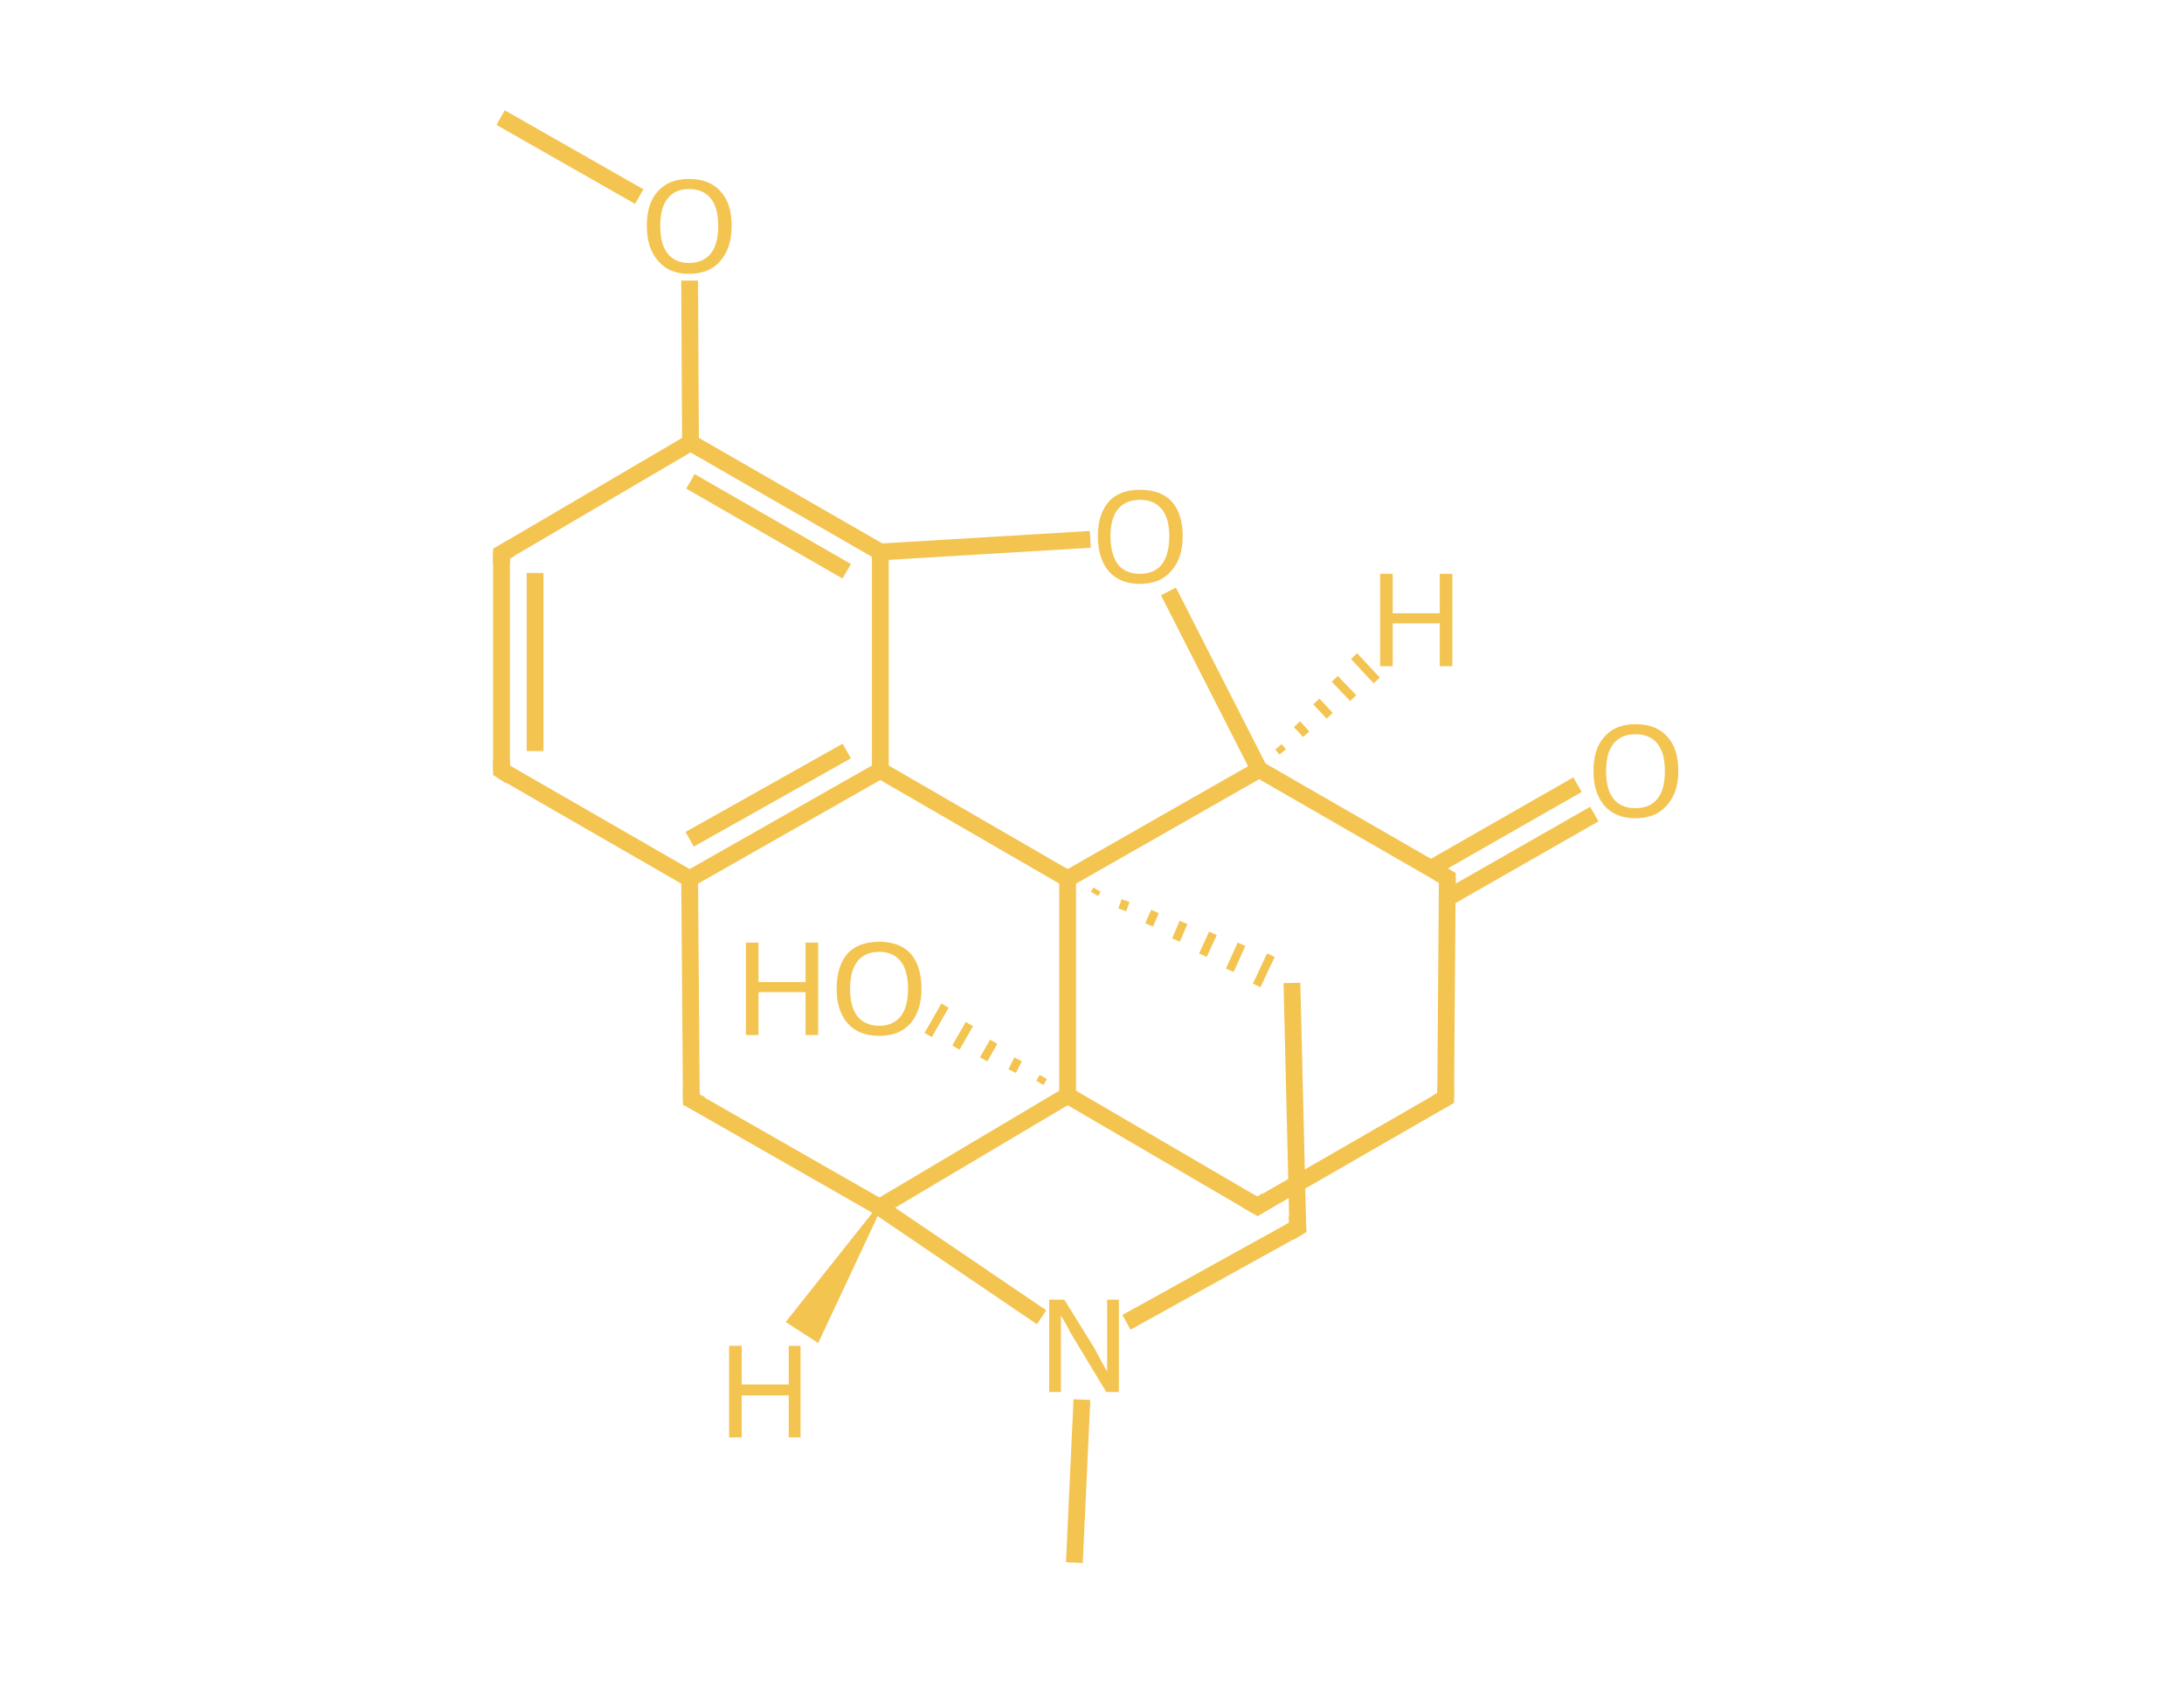
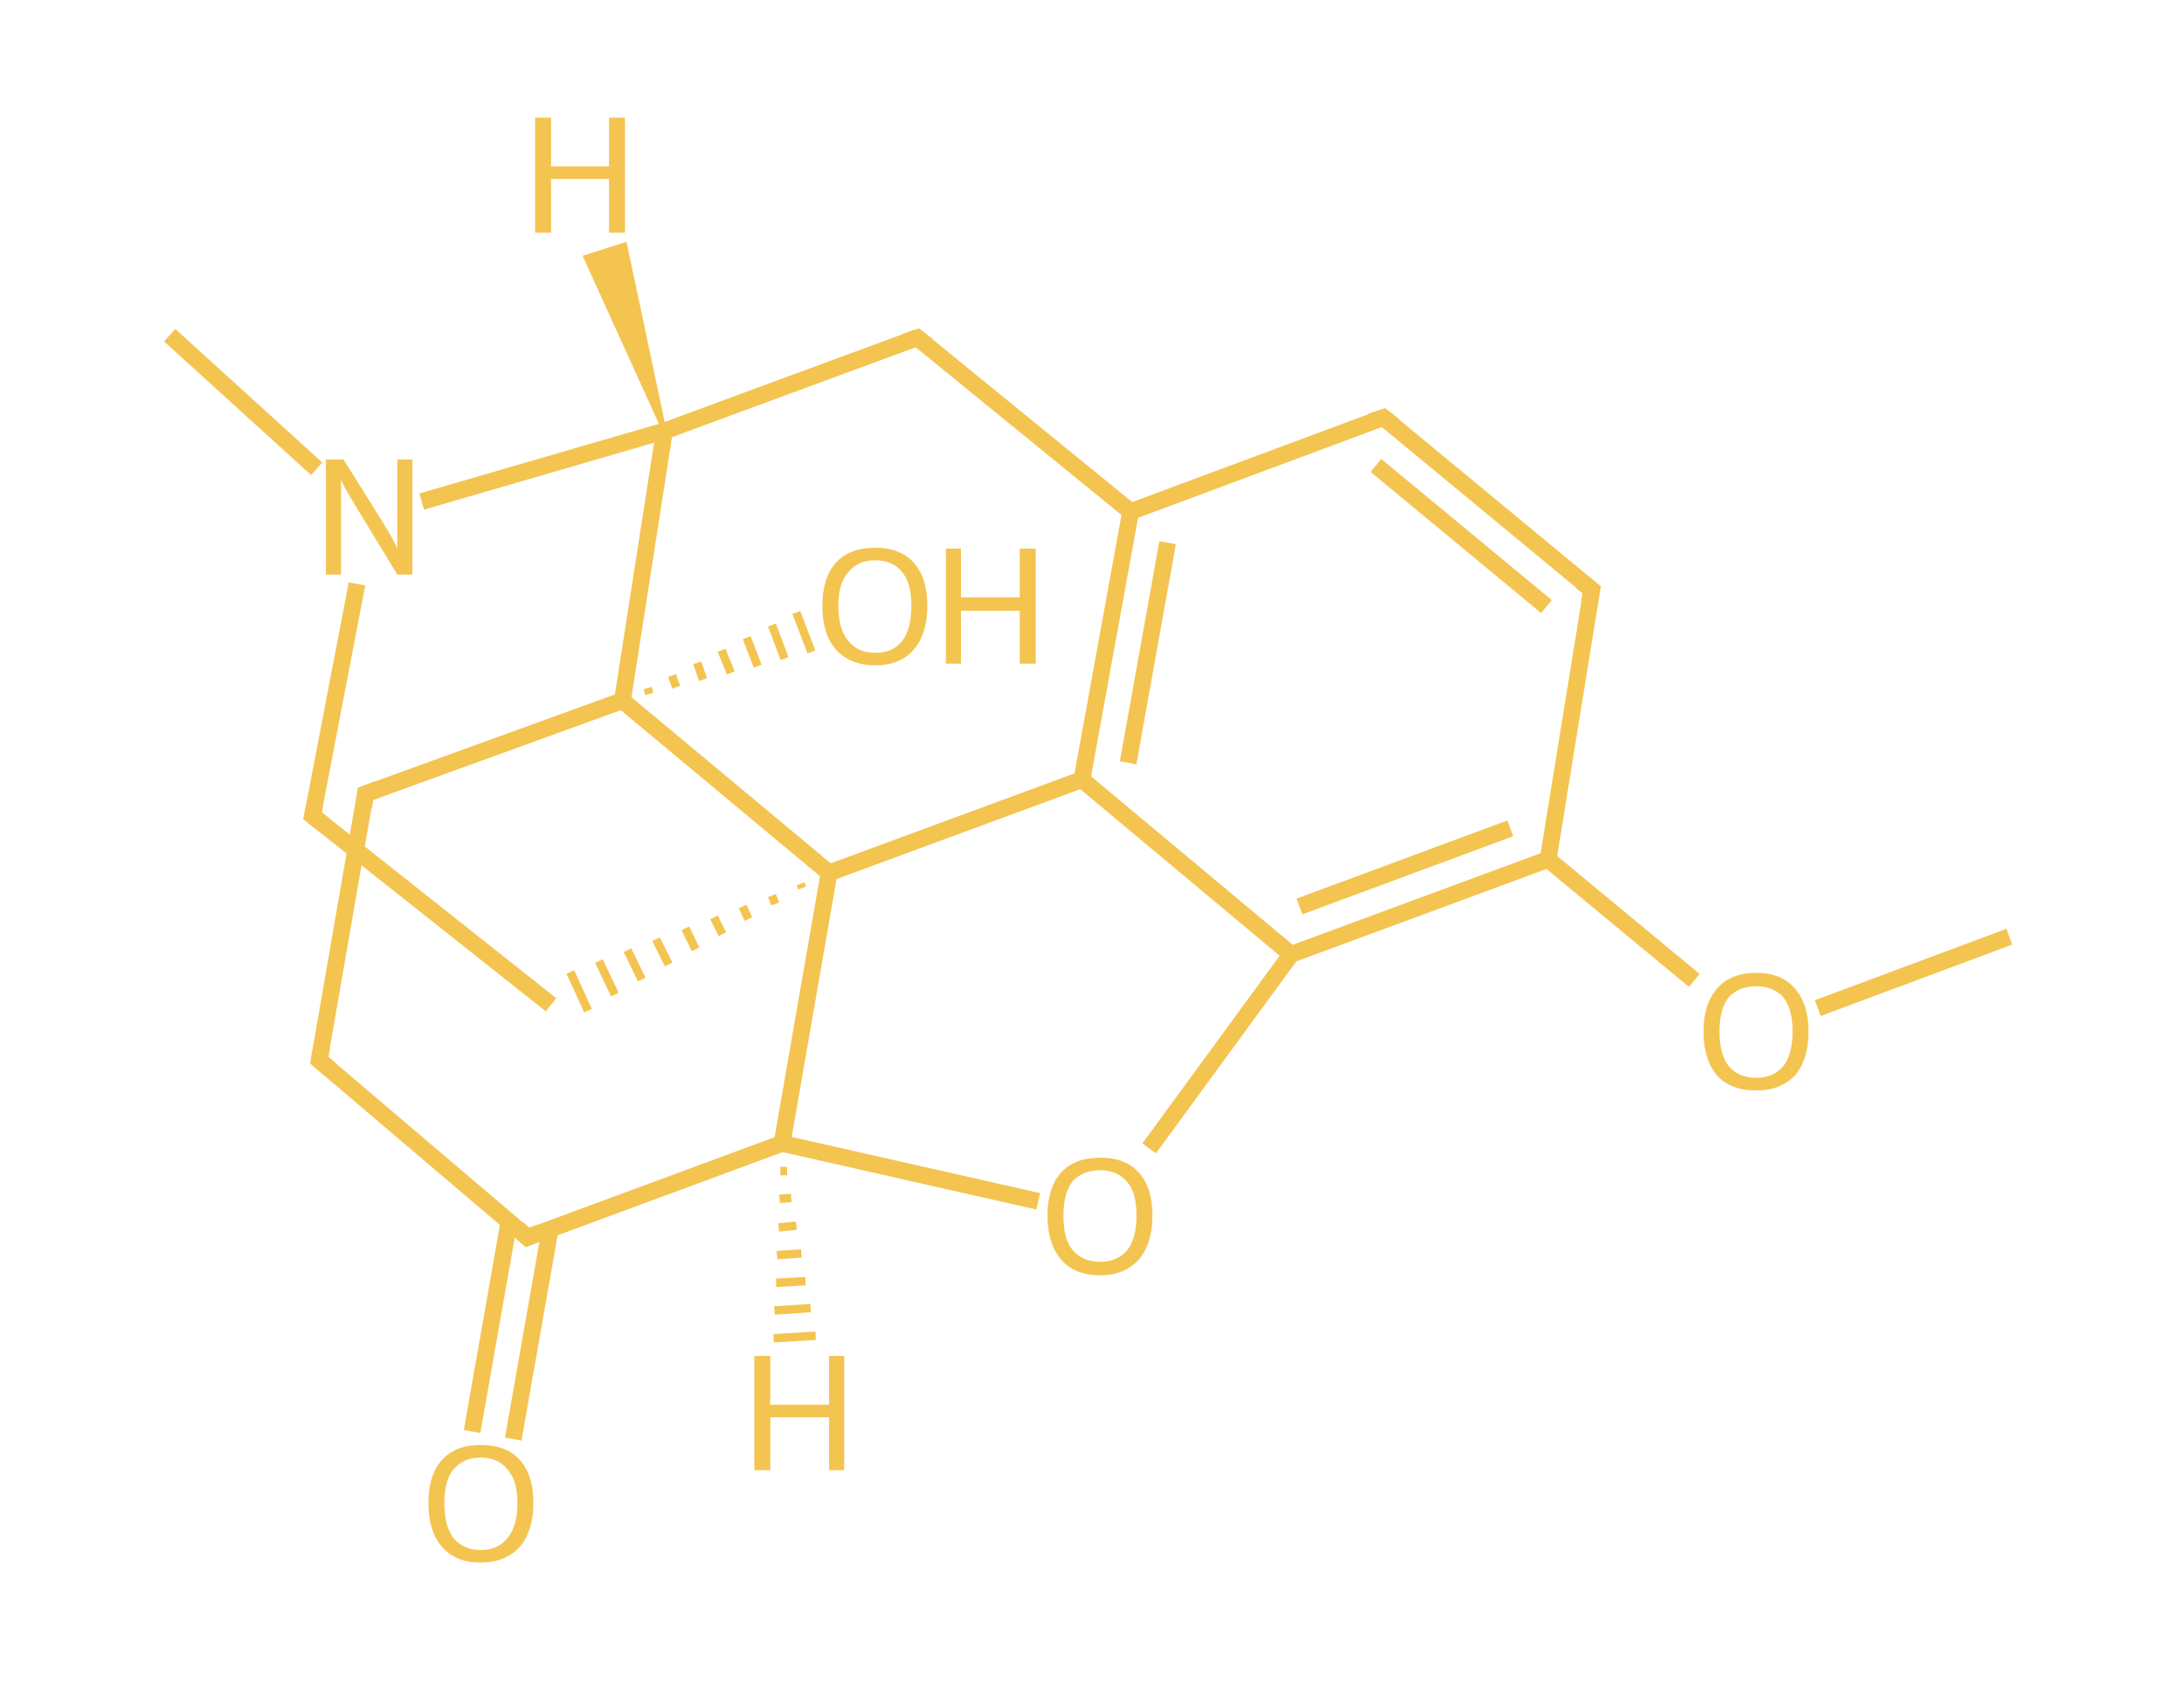
<svg xmlns="http://www.w3.org/2000/svg" viewBox="0 0 260 200">
-   <path class="bond-0 atom-0 atom-1" d="M 127.9,186.0 L 128.8,166.6" style="fill:none;fill-rule:evenodd;stroke:#F4C451;stroke-width:2.0px;stroke-linecap:butt;stroke-linejoin:miter;stroke-opacity:1" />
-   <path class="bond-1 atom-1 atom-2" d="M 134.1,157.4 L 154.5,146.1" style="fill:none;fill-rule:evenodd;stroke:#F4C451;stroke-width:2.0px;stroke-linecap:butt;stroke-linejoin:miter;stroke-opacity:1" />
-   <path class="bond-2 atom-2 atom-3" d="M 154.5,146.1 L 153.8,117.0" style="fill:none;fill-rule:evenodd;stroke:#F4C451;stroke-width:2.0px;stroke-linecap:butt;stroke-linejoin:miter;stroke-opacity:1" />
-   <path class="bond-3 atom-4 atom-3" d="M 130.3,106.4 L 130.6,105.9" style="fill:none;fill-rule:evenodd;stroke:#F4C451;stroke-width:1.0px;stroke-linecap:butt;stroke-linejoin:miter;stroke-opacity:1" />
-   <path class="bond-3 atom-4 atom-3" d="M 133.6,108.3 L 134.0,107.2" style="fill:none;fill-rule:evenodd;stroke:#F4C451;stroke-width:1.0px;stroke-linecap:butt;stroke-linejoin:miter;stroke-opacity:1" />
-   <path class="bond-3 atom-4 atom-3" d="M 136.8,110.1 L 137.5,108.5" style="fill:none;fill-rule:evenodd;stroke:#F4C451;stroke-width:1.0px;stroke-linecap:butt;stroke-linejoin:miter;stroke-opacity:1" />
-   <path class="bond-3 atom-4 atom-3" d="M 140.0,111.9 L 140.9,109.8" style="fill:none;fill-rule:evenodd;stroke:#F4C451;stroke-width:1.0px;stroke-linecap:butt;stroke-linejoin:miter;stroke-opacity:1" />
-   <path class="bond-3 atom-4 atom-3" d="M 143.2,113.7 L 144.4,111.1" style="fill:none;fill-rule:evenodd;stroke:#F4C451;stroke-width:1.0px;stroke-linecap:butt;stroke-linejoin:miter;stroke-opacity:1" />
-   <path class="bond-3 atom-4 atom-3" d="M 146.4,115.5 L 147.8,112.4" style="fill:none;fill-rule:evenodd;stroke:#F4C451;stroke-width:1.0px;stroke-linecap:butt;stroke-linejoin:miter;stroke-opacity:1" />
-   <path class="bond-3 atom-4 atom-3" d="M 149.6,117.3 L 151.3,113.7" style="fill:none;fill-rule:evenodd;stroke:#F4C451;stroke-width:1.0px;stroke-linecap:butt;stroke-linejoin:miter;stroke-opacity:1" />
-   <path class="bond-4 atom-4 atom-5" d="M 127.1,104.6 L 149.9,91.6" style="fill:none;fill-rule:evenodd;stroke:#F4C451;stroke-width:2.0px;stroke-linecap:butt;stroke-linejoin:miter;stroke-opacity:1" />
-   <path class="bond-5 atom-5 atom-6" d="M 149.9,91.6 L 172.3,104.5" style="fill:none;fill-rule:evenodd;stroke:#F4C451;stroke-width:2.0px;stroke-linecap:butt;stroke-linejoin:miter;stroke-opacity:1" />
-   <path class="bond-6 atom-6 atom-7" d="M 172.3,106.9 L 189.8,96.9" style="fill:none;fill-rule:evenodd;stroke:#F4C451;stroke-width:2.0px;stroke-linecap:butt;stroke-linejoin:miter;stroke-opacity:1" />
-   <path class="bond-6 atom-6 atom-7" d="M 170.3,103.4 L 187.8,93.4" style="fill:none;fill-rule:evenodd;stroke:#F4C451;stroke-width:2.0px;stroke-linecap:butt;stroke-linejoin:miter;stroke-opacity:1" />
-   <path class="bond-7 atom-6 atom-8" d="M 172.3,104.5 L 172.1,130.7" style="fill:none;fill-rule:evenodd;stroke:#F4C451;stroke-width:2.0px;stroke-linecap:butt;stroke-linejoin:miter;stroke-opacity:1" />
-   <path class="bond-8 atom-8 atom-9" d="M 172.1,130.7 L 149.7,143.6" style="fill:none;fill-rule:evenodd;stroke:#F4C451;stroke-width:2.0px;stroke-linecap:butt;stroke-linejoin:miter;stroke-opacity:1" />
-   <path class="bond-9 atom-9 atom-10" d="M 149.7,143.6 L 127.1,130.4" style="fill:none;fill-rule:evenodd;stroke:#F4C451;stroke-width:2.0px;stroke-linecap:butt;stroke-linejoin:miter;stroke-opacity:1" />
-   <path class="bond-10 atom-10 atom-11" d="M 127.1,130.4 L 104.7,143.7" style="fill:none;fill-rule:evenodd;stroke:#F4C451;stroke-width:2.0px;stroke-linecap:butt;stroke-linejoin:miter;stroke-opacity:1" />
-   <path class="bond-11 atom-11 atom-12" d="M 104.7,143.7 L 82.3,130.9" style="fill:none;fill-rule:evenodd;stroke:#F4C451;stroke-width:2.0px;stroke-linecap:butt;stroke-linejoin:miter;stroke-opacity:1" />
-   <path class="bond-12 atom-12 atom-13" d="M 82.3,130.9 L 82.1,104.6" style="fill:none;fill-rule:evenodd;stroke:#F4C451;stroke-width:2.0px;stroke-linecap:butt;stroke-linejoin:miter;stroke-opacity:1" />
-   <path class="bond-13 atom-13 atom-14" d="M 82.1,104.6 L 104.8,91.7" style="fill:none;fill-rule:evenodd;stroke:#F4C451;stroke-width:2.0px;stroke-linecap:butt;stroke-linejoin:miter;stroke-opacity:1" />
-   <path class="bond-13 atom-13 atom-14" d="M 82.1,99.9 L 100.8,89.4" style="fill:none;fill-rule:evenodd;stroke:#F4C451;stroke-width:2.0px;stroke-linecap:butt;stroke-linejoin:miter;stroke-opacity:1" />
-   <path class="bond-14 atom-14 atom-15" d="M 104.8,91.7 L 104.8,65.7" style="fill:none;fill-rule:evenodd;stroke:#F4C451;stroke-width:2.0px;stroke-linecap:butt;stroke-linejoin:miter;stroke-opacity:1" />
-   <path class="bond-15 atom-15 atom-16" d="M 104.8,65.7 L 82.2,52.7" style="fill:none;fill-rule:evenodd;stroke:#F4C451;stroke-width:2.0px;stroke-linecap:butt;stroke-linejoin:miter;stroke-opacity:1" />
-   <path class="bond-15 atom-15 atom-16" d="M 100.8,68.0 L 82.2,57.3" style="fill:none;fill-rule:evenodd;stroke:#F4C451;stroke-width:2.0px;stroke-linecap:butt;stroke-linejoin:miter;stroke-opacity:1" />
-   <path class="bond-16 atom-16 atom-17" d="M 82.2,52.7 L 59.7,65.9" style="fill:none;fill-rule:evenodd;stroke:#F4C451;stroke-width:2.0px;stroke-linecap:butt;stroke-linejoin:miter;stroke-opacity:1" />
-   <path class="bond-17 atom-17 atom-18" d="M 59.7,65.9 L 59.7,91.7" style="fill:none;fill-rule:evenodd;stroke:#F4C451;stroke-width:2.0px;stroke-linecap:butt;stroke-linejoin:miter;stroke-opacity:1" />
-   <path class="bond-17 atom-17 atom-18" d="M 63.7,68.2 L 63.7,89.4" style="fill:none;fill-rule:evenodd;stroke:#F4C451;stroke-width:2.0px;stroke-linecap:butt;stroke-linejoin:miter;stroke-opacity:1" />
-   <path class="bond-18 atom-16 atom-19" d="M 82.2,52.7 L 82.1,33.4" style="fill:none;fill-rule:evenodd;stroke:#F4C451;stroke-width:2.0px;stroke-linecap:butt;stroke-linejoin:miter;stroke-opacity:1" />
-   <path class="bond-19 atom-19 atom-20" d="M 76.1,23.4 L 59.6,14.0" style="fill:none;fill-rule:evenodd;stroke:#F4C451;stroke-width:2.0px;stroke-linecap:butt;stroke-linejoin:miter;stroke-opacity:1" />
-   <path class="bond-20 atom-15 atom-21" d="M 104.8,65.7 L 129.8,64.2" style="fill:none;fill-rule:evenodd;stroke:#F4C451;stroke-width:2.0px;stroke-linecap:butt;stroke-linejoin:miter;stroke-opacity:1" />
-   <path class="bond-21 atom-10 atom-22" d="M 123.8,128.9 L 124.2,128.2" style="fill:none;fill-rule:evenodd;stroke:#F4C451;stroke-width:1.0px;stroke-linecap:butt;stroke-linejoin:miter;stroke-opacity:1" />
-   <path class="bond-21 atom-10 atom-22" d="M 120.5,127.5 L 121.2,126.1" style="fill:none;fill-rule:evenodd;stroke:#F4C451;stroke-width:1.0px;stroke-linecap:butt;stroke-linejoin:miter;stroke-opacity:1" />
-   <path class="bond-21 atom-10 atom-22" d="M 117.1,126.1 L 118.3,124.0" style="fill:none;fill-rule:evenodd;stroke:#F4C451;stroke-width:1.0px;stroke-linecap:butt;stroke-linejoin:miter;stroke-opacity:1" />
-   <path class="bond-21 atom-10 atom-22" d="M 113.8,124.7 L 115.4,121.9" style="fill:none;fill-rule:evenodd;stroke:#F4C451;stroke-width:1.0px;stroke-linecap:butt;stroke-linejoin:miter;stroke-opacity:1" />
-   <path class="bond-21 atom-10 atom-22" d="M 110.5,123.2 L 112.5,119.7" style="fill:none;fill-rule:evenodd;stroke:#F4C451;stroke-width:1.0px;stroke-linecap:butt;stroke-linejoin:miter;stroke-opacity:1" />
-   <path class="bond-22 atom-11 atom-1" d="M 104.7,143.7 L 124.0,156.8" style="fill:none;fill-rule:evenodd;stroke:#F4C451;stroke-width:2.0px;stroke-linecap:butt;stroke-linejoin:miter;stroke-opacity:1" />
-   <path class="bond-23 atom-10 atom-4" d="M 127.1,130.4 L 127.1,104.6" style="fill:none;fill-rule:evenodd;stroke:#F4C451;stroke-width:2.0px;stroke-linecap:butt;stroke-linejoin:miter;stroke-opacity:1" />
-   <path class="bond-24 atom-14 atom-4" d="M 104.8,91.7 L 127.1,104.6" style="fill:none;fill-rule:evenodd;stroke:#F4C451;stroke-width:2.0px;stroke-linecap:butt;stroke-linejoin:miter;stroke-opacity:1" />
-   <path class="bond-25 atom-21 atom-5" d="M 139.1,70.4 L 149.9,91.6" style="fill:none;fill-rule:evenodd;stroke:#F4C451;stroke-width:2.0px;stroke-linecap:butt;stroke-linejoin:miter;stroke-opacity:1" />
-   <path class="bond-26 atom-18 atom-13" d="M 59.7,91.7 L 82.1,104.6" style="fill:none;fill-rule:evenodd;stroke:#F4C451;stroke-width:2.0px;stroke-linecap:butt;stroke-linejoin:miter;stroke-opacity:1" />
-   <path class="bond-27 atom-5 atom-23" d="M 152.2,88.9 L 152.7,89.5" style="fill:none;fill-rule:evenodd;stroke:#F4C451;stroke-width:1.0px;stroke-linecap:butt;stroke-linejoin:miter;stroke-opacity:1" />
-   <path class="bond-27 atom-5 atom-23" d="M 154.4,86.2 L 155.5,87.4" style="fill:none;fill-rule:evenodd;stroke:#F4C451;stroke-width:1.0px;stroke-linecap:butt;stroke-linejoin:miter;stroke-opacity:1" />
-   <path class="bond-27 atom-5 atom-23" d="M 156.7,83.5 L 158.3,85.2" style="fill:none;fill-rule:evenodd;stroke:#F4C451;stroke-width:1.0px;stroke-linecap:butt;stroke-linejoin:miter;stroke-opacity:1" />
-   <path class="bond-27 atom-5 atom-23" d="M 158.9,80.8 L 161.1,83.1" style="fill:none;fill-rule:evenodd;stroke:#F4C451;stroke-width:1.0px;stroke-linecap:butt;stroke-linejoin:miter;stroke-opacity:1" />
-   <path class="bond-27 atom-5 atom-23" d="M 161.2,78.1 L 163.9,81.0" style="fill:none;fill-rule:evenodd;stroke:#F4C451;stroke-width:1.0px;stroke-linecap:butt;stroke-linejoin:miter;stroke-opacity:1" />
-   <path class="bond-28 atom-11 atom-24" d="M 104.7,143.7 L 97.3,159.5 L 93.9,157.3 Z" style="fill:#F4C451;fill-rule:evenodd;fill-opacity:1;stroke:#F4C451;stroke-width:0.5px;stroke-linecap:butt;stroke-linejoin:miter;stroke-miterlimit:10;stroke-opacity:1;" />
-   <path d="M 153.5,146.7 L 154.5,146.1 L 154.4,144.7" style="fill:none;stroke:#F4C451;stroke-width:2.0px;stroke-linecap:butt;stroke-linejoin:miter;stroke-miterlimit:10;stroke-opacity:1;" />
-   <path d="M 171.2,103.9 L 172.3,104.5 L 172.3,105.8" style="fill:none;stroke:#F4C451;stroke-width:2.0px;stroke-linecap:butt;stroke-linejoin:miter;stroke-miterlimit:10;stroke-opacity:1;" />
-   <path d="M 172.1,129.4 L 172.1,130.7 L 171.0,131.3" style="fill:none;stroke:#F4C451;stroke-width:2.0px;stroke-linecap:butt;stroke-linejoin:miter;stroke-miterlimit:10;stroke-opacity:1;" />
-   <path d="M 150.8,142.9 L 149.7,143.6 L 148.5,142.9" style="fill:none;stroke:#F4C451;stroke-width:2.0px;stroke-linecap:butt;stroke-linejoin:miter;stroke-miterlimit:10;stroke-opacity:1;" />
-   <path d="M 83.5,131.5 L 82.3,130.9 L 82.3,129.6" style="fill:none;stroke:#F4C451;stroke-width:2.0px;stroke-linecap:butt;stroke-linejoin:miter;stroke-miterlimit:10;stroke-opacity:1;" />
-   <path d="M 60.8,65.3 L 59.7,65.9 L 59.7,67.2" style="fill:none;stroke:#F4C451;stroke-width:2.0px;stroke-linecap:butt;stroke-linejoin:miter;stroke-miterlimit:10;stroke-opacity:1;" />
-   <path d="M 59.7,90.4 L 59.7,91.7 L 60.8,92.4" style="fill:none;stroke:#F4C451;stroke-width:2.0px;stroke-linecap:butt;stroke-linejoin:miter;stroke-miterlimit:10;stroke-opacity:1;" />
-   <path class="atom-1" d="M 126.7 154.7 L 130.3 160.5 Q 130.6 161.1, 131.2 162.2 Q 131.8 163.2, 131.8 163.3 L 131.8 154.7 L 133.2 154.7 L 133.2 165.7 L 131.7 165.7 L 127.9 159.4 Q 127.4 158.6, 127.0 157.8 Q 126.5 156.9, 126.3 156.6 L 126.3 165.7 L 124.9 165.7 L 124.9 154.7 L 126.7 154.7 " fill="#F4C451" />
-   <path class="atom-7" d="M 189.7 91.8 Q 189.7 89.1, 191.0 87.7 Q 192.3 86.2, 194.7 86.2 Q 197.2 86.2, 198.5 87.7 Q 199.8 89.1, 199.8 91.8 Q 199.8 94.4, 198.4 95.9 Q 197.1 97.4, 194.7 97.4 Q 192.3 97.4, 191.0 95.9 Q 189.7 94.4, 189.7 91.8 M 194.7 96.2 Q 196.4 96.2, 197.3 95.1 Q 198.2 94.0, 198.2 91.8 Q 198.2 89.6, 197.3 88.5 Q 196.4 87.4, 194.7 87.4 Q 193.0 87.4, 192.1 88.5 Q 191.2 89.6, 191.2 91.8 Q 191.2 94.0, 192.1 95.1 Q 193.0 96.2, 194.7 96.2 " fill="#F4C451" />
-   <path class="atom-19" d="M 77.0 26.9 Q 77.0 24.2, 78.3 22.8 Q 79.6 21.3, 82.0 21.3 Q 84.5 21.3, 85.8 22.8 Q 87.1 24.2, 87.1 26.9 Q 87.1 29.5, 85.8 31.0 Q 84.5 32.6, 82.0 32.6 Q 79.6 32.6, 78.3 31.0 Q 77.0 29.5, 77.0 26.9 M 82.0 31.3 Q 83.7 31.3, 84.6 30.2 Q 85.5 29.1, 85.5 26.9 Q 85.5 24.7, 84.6 23.6 Q 83.7 22.5, 82.0 22.5 Q 80.4 22.5, 79.5 23.6 Q 78.6 24.7, 78.6 26.9 Q 78.6 29.1, 79.5 30.2 Q 80.4 31.3, 82.0 31.3 " fill="#F4C451" />
-   <path class="atom-21" d="M 130.7 63.8 Q 130.7 61.2, 132.0 59.7 Q 133.3 58.3, 135.7 58.3 Q 138.2 58.3, 139.5 59.7 Q 140.8 61.2, 140.8 63.8 Q 140.8 66.5, 139.4 68.0 Q 138.1 69.5, 135.7 69.5 Q 133.3 69.5, 132.0 68.0 Q 130.7 66.5, 130.7 63.8 M 135.7 68.3 Q 137.4 68.3, 138.3 67.2 Q 139.2 66.0, 139.2 63.8 Q 139.2 61.7, 138.3 60.6 Q 137.4 59.5, 135.7 59.5 Q 134.0 59.5, 133.1 60.6 Q 132.2 61.7, 132.2 63.8 Q 132.2 66.0, 133.1 67.2 Q 134.0 68.3, 135.7 68.3 " fill="#F4C451" />
-   <path class="atom-22" d="M 88.8 112.2 L 90.3 112.2 L 90.3 116.9 L 95.9 116.9 L 95.9 112.2 L 97.4 112.2 L 97.4 123.2 L 95.9 123.2 L 95.9 118.1 L 90.3 118.1 L 90.3 123.2 L 88.8 123.2 L 88.8 112.2 " fill="#F4C451" />
-   <path class="atom-22" d="M 99.6 117.7 Q 99.6 115.0, 100.9 113.5 Q 102.2 112.1, 104.7 112.1 Q 107.1 112.1, 108.4 113.5 Q 109.7 115.0, 109.7 117.7 Q 109.7 120.3, 108.4 121.8 Q 107.1 123.3, 104.7 123.3 Q 102.2 123.3, 100.9 121.8 Q 99.6 120.3, 99.6 117.7 M 104.7 122.1 Q 106.3 122.1, 107.2 121.0 Q 108.1 119.9, 108.1 117.7 Q 108.1 115.5, 107.2 114.4 Q 106.3 113.3, 104.7 113.3 Q 103.0 113.3, 102.1 114.4 Q 101.2 115.5, 101.2 117.7 Q 101.2 119.9, 102.1 121.0 Q 103.0 122.1, 104.7 122.1 " fill="#F4C451" />
-   <path class="atom-23" d="M 164.3 68.3 L 165.8 68.3 L 165.8 73.0 L 171.4 73.0 L 171.4 68.3 L 172.9 68.3 L 172.9 79.3 L 171.4 79.3 L 171.4 74.2 L 165.8 74.2 L 165.8 79.3 L 164.3 79.3 L 164.3 68.3 " fill="#F4C451" />
-   <path class="atom-24" d="M 86.8 160.2 L 88.3 160.2 L 88.3 164.8 L 93.9 164.8 L 93.9 160.2 L 95.3 160.2 L 95.3 171.1 L 93.9 171.1 L 93.9 166.1 L 88.3 166.1 L 88.3 171.1 L 86.8 171.1 L 86.8 160.2 " fill="#F4C451" />
+   <path class="bond-0 atom-0 atom-1" d="M 20.2,39.9 L 37.7,55.8" style="fill:none;fill-rule:evenodd;stroke:#F4C451;stroke-width:2.0px;stroke-linecap:butt;stroke-linejoin:miter;stroke-opacity:1" />
+   <path class="bond-1 atom-1 atom-2" d="M 42.5,69.5 L 37.2,97.1" style="fill:none;fill-rule:evenodd;stroke:#F4C451;stroke-width:2.0px;stroke-linecap:butt;stroke-linejoin:miter;stroke-opacity:1" />
+   <path class="bond-2 atom-2 atom-3" d="M 37.2,97.1 L 65.6,119.6" style="fill:none;fill-rule:evenodd;stroke:#F4C451;stroke-width:2.0px;stroke-linecap:butt;stroke-linejoin:miter;stroke-opacity:1" />
+   <path class="bond-3 atom-4 atom-3" d="M 95.3,105.2 L 95.5,105.7" style="fill:none;fill-rule:evenodd;stroke:#F4C451;stroke-width:1.0px;stroke-linecap:butt;stroke-linejoin:miter;stroke-opacity:1" />
+   <path class="bond-3 atom-4 atom-3" d="M 91.9,106.6 L 92.3,107.6" style="fill:none;fill-rule:evenodd;stroke:#F4C451;stroke-width:1.0px;stroke-linecap:butt;stroke-linejoin:miter;stroke-opacity:1" />
+   <path class="bond-3 atom-4 atom-3" d="M 88.4,107.9 L 89.1,109.4" style="fill:none;fill-rule:evenodd;stroke:#F4C451;stroke-width:1.0px;stroke-linecap:butt;stroke-linejoin:miter;stroke-opacity:1" />
+   <path class="bond-3 atom-4 atom-3" d="M 85.0,109.2 L 86.0,111.2" style="fill:none;fill-rule:evenodd;stroke:#F4C451;stroke-width:1.0px;stroke-linecap:butt;stroke-linejoin:miter;stroke-opacity:1" />
+   <path class="bond-3 atom-4 atom-3" d="M 81.6,110.5 L 82.8,113.0" style="fill:none;fill-rule:evenodd;stroke:#F4C451;stroke-width:1.0px;stroke-linecap:butt;stroke-linejoin:miter;stroke-opacity:1" />
+   <path class="bond-3 atom-4 atom-3" d="M 78.1,111.8 L 79.6,114.8" style="fill:none;fill-rule:evenodd;stroke:#F4C451;stroke-width:1.0px;stroke-linecap:butt;stroke-linejoin:miter;stroke-opacity:1" />
+   <path class="bond-3 atom-4 atom-3" d="M 74.7,113.1 L 76.4,116.6" style="fill:none;fill-rule:evenodd;stroke:#F4C451;stroke-width:1.0px;stroke-linecap:butt;stroke-linejoin:miter;stroke-opacity:1" />
+   <path class="bond-3 atom-4 atom-3" d="M 71.3,114.4 L 73.2,118.4" style="fill:none;fill-rule:evenodd;stroke:#F4C451;stroke-width:1.0px;stroke-linecap:butt;stroke-linejoin:miter;stroke-opacity:1" />
+   <path class="bond-3 atom-4 atom-3" d="M 67.9,115.7 L 70.0,120.3" style="fill:none;fill-rule:evenodd;stroke:#F4C451;stroke-width:1.0px;stroke-linecap:butt;stroke-linejoin:miter;stroke-opacity:1" />
+   <path class="bond-4 atom-4 atom-5" d="M 98.7,103.9 L 93.1,136.1" style="fill:none;fill-rule:evenodd;stroke:#F4C451;stroke-width:2.0px;stroke-linecap:butt;stroke-linejoin:miter;stroke-opacity:1" />
+   <path class="bond-5 atom-5 atom-6" d="M 93.1,136.1 L 62.8,147.3" style="fill:none;fill-rule:evenodd;stroke:#F4C451;stroke-width:2.0px;stroke-linecap:butt;stroke-linejoin:miter;stroke-opacity:1" />
+   <path class="bond-6 atom-6 atom-7" d="M 60.6,145.4 L 56.2,170.4" style="fill:none;fill-rule:evenodd;stroke:#F4C451;stroke-width:2.0px;stroke-linecap:butt;stroke-linejoin:miter;stroke-opacity:1" />
+   <path class="bond-6 atom-6 atom-7" d="M 65.5,146.3 L 61.1,171.3" style="fill:none;fill-rule:evenodd;stroke:#F4C451;stroke-width:2.0px;stroke-linecap:butt;stroke-linejoin:miter;stroke-opacity:1" />
+   <path class="bond-7 atom-6 atom-8" d="M 62.8,147.3 L 38.0,126.2" style="fill:none;fill-rule:evenodd;stroke:#F4C451;stroke-width:2.0px;stroke-linecap:butt;stroke-linejoin:miter;stroke-opacity:1" />
+   <path class="bond-8 atom-8 atom-9" d="M 38.0,126.2 L 43.5,94.5" style="fill:none;fill-rule:evenodd;stroke:#F4C451;stroke-width:2.0px;stroke-linecap:butt;stroke-linejoin:miter;stroke-opacity:1" />
+   <path class="bond-9 atom-9 atom-10" d="M 43.5,94.5 L 74.1,83.4" style="fill:none;fill-rule:evenodd;stroke:#F4C451;stroke-width:2.0px;stroke-linecap:butt;stroke-linejoin:miter;stroke-opacity:1" />
+   <path class="bond-10 atom-10 atom-11" d="M 74.1,83.4 L 79.1,51.3" style="fill:none;fill-rule:evenodd;stroke:#F4C451;stroke-width:2.0px;stroke-linecap:butt;stroke-linejoin:miter;stroke-opacity:1" />
+   <path class="bond-11 atom-11 atom-12" d="M 79.1,51.3 L 109.2,40.2" style="fill:none;fill-rule:evenodd;stroke:#F4C451;stroke-width:2.0px;stroke-linecap:butt;stroke-linejoin:miter;stroke-opacity:1" />
+   <path class="bond-12 atom-12 atom-13" d="M 109.2,40.2 L 134.6,60.9" style="fill:none;fill-rule:evenodd;stroke:#F4C451;stroke-width:2.0px;stroke-linecap:butt;stroke-linejoin:miter;stroke-opacity:1" />
+   <path class="bond-13 atom-13 atom-14" d="M 134.6,60.9 L 128.8,92.8" style="fill:none;fill-rule:evenodd;stroke:#F4C451;stroke-width:2.0px;stroke-linecap:butt;stroke-linejoin:miter;stroke-opacity:1" />
+   <path class="bond-13 atom-13 atom-14" d="M 139.0,64.6 L 134.3,90.8" style="fill:none;fill-rule:evenodd;stroke:#F4C451;stroke-width:2.0px;stroke-linecap:butt;stroke-linejoin:miter;stroke-opacity:1" />
+   <path class="bond-14 atom-14 atom-15" d="M 128.8,92.8 L 153.7,113.6" style="fill:none;fill-rule:evenodd;stroke:#F4C451;stroke-width:2.0px;stroke-linecap:butt;stroke-linejoin:miter;stroke-opacity:1" />
+   <path class="bond-15 atom-15 atom-16" d="M 153.7,113.6 L 184.3,102.3" style="fill:none;fill-rule:evenodd;stroke:#F4C451;stroke-width:2.0px;stroke-linecap:butt;stroke-linejoin:miter;stroke-opacity:1" />
+   <path class="bond-15 atom-15 atom-16" d="M 154.7,107.9 L 179.8,98.6" style="fill:none;fill-rule:evenodd;stroke:#F4C451;stroke-width:2.0px;stroke-linecap:butt;stroke-linejoin:miter;stroke-opacity:1" />
+   <path class="bond-16 atom-16 atom-17" d="M 184.3,102.3 L 189.5,70.2" style="fill:none;fill-rule:evenodd;stroke:#F4C451;stroke-width:2.0px;stroke-linecap:butt;stroke-linejoin:miter;stroke-opacity:1" />
+   <path class="bond-17 atom-17 atom-18" d="M 189.5,70.2 L 164.7,49.7" style="fill:none;fill-rule:evenodd;stroke:#F4C451;stroke-width:2.0px;stroke-linecap:butt;stroke-linejoin:miter;stroke-opacity:1" />
+   <path class="bond-17 atom-17 atom-18" d="M 184.1,72.2 L 163.8,55.4" style="fill:none;fill-rule:evenodd;stroke:#F4C451;stroke-width:2.0px;stroke-linecap:butt;stroke-linejoin:miter;stroke-opacity:1" />
+   <path class="bond-18 atom-16 atom-19" d="M 184.3,102.3 L 201.7,116.7" style="fill:none;fill-rule:evenodd;stroke:#F4C451;stroke-width:2.0px;stroke-linecap:butt;stroke-linejoin:miter;stroke-opacity:1" />
+   <path class="bond-19 atom-19 atom-20" d="M 216.4,120.0 L 239.2,111.5" style="fill:none;fill-rule:evenodd;stroke:#F4C451;stroke-width:2.0px;stroke-linecap:butt;stroke-linejoin:miter;stroke-opacity:1" />
+   <path class="bond-20 atom-15 atom-21" d="M 153.7,113.6 L 136.8,136.7" style="fill:none;fill-rule:evenodd;stroke:#F4C451;stroke-width:2.0px;stroke-linecap:butt;stroke-linejoin:miter;stroke-opacity:1" />
+   <path class="bond-21 atom-10 atom-22" d="M 77.1,81.9 L 77.3,82.6" style="fill:none;fill-rule:evenodd;stroke:#F4C451;stroke-width:1.0px;stroke-linecap:butt;stroke-linejoin:miter;stroke-opacity:1" />
+   <path class="bond-21 atom-10 atom-22" d="M 80.0,80.4 L 80.5,81.8" style="fill:none;fill-rule:evenodd;stroke:#F4C451;stroke-width:1.0px;stroke-linecap:butt;stroke-linejoin:miter;stroke-opacity:1" />
+   <path class="bond-21 atom-10 atom-22" d="M 83.0,78.9 L 83.7,80.9" style="fill:none;fill-rule:evenodd;stroke:#F4C451;stroke-width:1.0px;stroke-linecap:butt;stroke-linejoin:miter;stroke-opacity:1" />
+   <path class="bond-21 atom-10 atom-22" d="M 85.9,77.4 L 87.0,80.1" style="fill:none;fill-rule:evenodd;stroke:#F4C451;stroke-width:1.0px;stroke-linecap:butt;stroke-linejoin:miter;stroke-opacity:1" />
+   <path class="bond-21 atom-10 atom-22" d="M 88.9,75.9 L 90.2,79.3" style="fill:none;fill-rule:evenodd;stroke:#F4C451;stroke-width:1.0px;stroke-linecap:butt;stroke-linejoin:miter;stroke-opacity:1" />
+   <path class="bond-21 atom-10 atom-22" d="M 91.9,74.4 L 93.4,78.4" style="fill:none;fill-rule:evenodd;stroke:#F4C451;stroke-width:1.0px;stroke-linecap:butt;stroke-linejoin:miter;stroke-opacity:1" />
+   <path class="bond-21 atom-10 atom-22" d="M 94.8,72.9 L 96.6,77.6" style="fill:none;fill-rule:evenodd;stroke:#F4C451;stroke-width:1.0px;stroke-linecap:butt;stroke-linejoin:miter;stroke-opacity:1" />
+   <path class="bond-22 atom-11 atom-1" d="M 79.1,51.3 L 50.2,59.7" style="fill:none;fill-rule:evenodd;stroke:#F4C451;stroke-width:2.0px;stroke-linecap:butt;stroke-linejoin:miter;stroke-opacity:1" />
+   <path class="bond-23 atom-10 atom-4" d="M 74.1,83.4 L 98.7,103.9" style="fill:none;fill-rule:evenodd;stroke:#F4C451;stroke-width:2.0px;stroke-linecap:butt;stroke-linejoin:miter;stroke-opacity:1" />
+   <path class="bond-24 atom-14 atom-4" d="M 128.8,92.8 L 98.7,103.9" style="fill:none;fill-rule:evenodd;stroke:#F4C451;stroke-width:2.0px;stroke-linecap:butt;stroke-linejoin:miter;stroke-opacity:1" />
+   <path class="bond-25 atom-21 atom-5" d="M 123.6,143.0 L 93.1,136.1" style="fill:none;fill-rule:evenodd;stroke:#F4C451;stroke-width:2.0px;stroke-linecap:butt;stroke-linejoin:miter;stroke-opacity:1" />
+   <path class="bond-26 atom-18 atom-13" d="M 164.7,49.7 L 134.6,60.9" style="fill:none;fill-rule:evenodd;stroke:#F4C451;stroke-width:2.0px;stroke-linecap:butt;stroke-linejoin:miter;stroke-opacity:1" />
+   <path class="bond-27 atom-5 atom-23" d="M 93.7,139.4 L 92.9,139.4" style="fill:none;fill-rule:evenodd;stroke:#F4C451;stroke-width:1.0px;stroke-linecap:butt;stroke-linejoin:miter;stroke-opacity:1" />
+   <path class="bond-27 atom-5 atom-23" d="M 94.2,142.6 L 92.8,142.7" style="fill:none;fill-rule:evenodd;stroke:#F4C451;stroke-width:1.0px;stroke-linecap:butt;stroke-linejoin:miter;stroke-opacity:1" />
+   <path class="bond-27 atom-5 atom-23" d="M 94.8,145.9 L 92.7,146.1" style="fill:none;fill-rule:evenodd;stroke:#F4C451;stroke-width:1.0px;stroke-linecap:butt;stroke-linejoin:miter;stroke-opacity:1" />
+   <path class="bond-27 atom-5 atom-23" d="M 95.4,149.2 L 92.5,149.4" style="fill:none;fill-rule:evenodd;stroke:#F4C451;stroke-width:1.0px;stroke-linecap:butt;stroke-linejoin:miter;stroke-opacity:1" />
+   <path class="bond-27 atom-5 atom-23" d="M 95.9,152.5 L 92.4,152.7" style="fill:none;fill-rule:evenodd;stroke:#F4C451;stroke-width:1.0px;stroke-linecap:butt;stroke-linejoin:miter;stroke-opacity:1" />
+   <path class="bond-27 atom-5 atom-23" d="M 96.5,155.7 L 92.2,156.0" style="fill:none;fill-rule:evenodd;stroke:#F4C451;stroke-width:1.0px;stroke-linecap:butt;stroke-linejoin:miter;stroke-opacity:1" />
+   <path class="bond-27 atom-5 atom-23" d="M 97.1,159.0 L 92.1,159.3" style="fill:none;fill-rule:evenodd;stroke:#F4C451;stroke-width:1.0px;stroke-linecap:butt;stroke-linejoin:miter;stroke-opacity:1" />
+   <path class="bond-28 atom-11 atom-24" d="M 79.1,51.3 L 69.7,30.6 L 74.4,29.1 Z" style="fill:#F4C451;fill-rule:evenodd;fill-opacity:1;stroke:#F4C451;stroke-width:0.5px;stroke-linecap:butt;stroke-linejoin:miter;stroke-miterlimit:10;stroke-opacity:1;" />
+   <path d="M 37.5,95.7 L 37.2,97.1 L 38.6,98.2" style="fill:none;stroke:#F4C451;stroke-width:2.0px;stroke-linecap:butt;stroke-linejoin:miter;stroke-miterlimit:10;stroke-opacity:1;" />
+   <path d="M 64.3,146.7 L 62.8,147.3 L 61.6,146.2" style="fill:none;stroke:#F4C451;stroke-width:2.0px;stroke-linecap:butt;stroke-linejoin:miter;stroke-miterlimit:10;stroke-opacity:1;" />
+   <path d="M 39.3,127.3 L 38.0,126.2 L 38.3,124.6" style="fill:none;stroke:#F4C451;stroke-width:2.0px;stroke-linecap:butt;stroke-linejoin:miter;stroke-miterlimit:10;stroke-opacity:1;" />
+   <path d="M 43.3,96.1 L 43.5,94.5 L 45.1,93.9" style="fill:none;stroke:#F4C451;stroke-width:2.0px;stroke-linecap:butt;stroke-linejoin:miter;stroke-miterlimit:10;stroke-opacity:1;" />
+   <path d="M 107.7,40.7 L 109.2,40.2 L 110.5,41.2" style="fill:none;stroke:#F4C451;stroke-width:2.0px;stroke-linecap:butt;stroke-linejoin:miter;stroke-miterlimit:10;stroke-opacity:1;" />
+   <path d="M 189.2,71.8 L 189.5,70.2 L 188.2,69.2" style="fill:none;stroke:#F4C451;stroke-width:2.0px;stroke-linecap:butt;stroke-linejoin:miter;stroke-miterlimit:10;stroke-opacity:1;" />
+   <path d="M 166.0,50.7 L 164.7,49.7 L 163.2,50.2" style="fill:none;stroke:#F4C451;stroke-width:2.0px;stroke-linecap:butt;stroke-linejoin:miter;stroke-miterlimit:10;stroke-opacity:1;" />
+   <path class="atom-1" d="M 40.9 54.7 L 45.4 61.9 Q 45.9 62.7, 46.6 63.9 Q 47.3 65.2, 47.3 65.3 L 47.3 54.7 L 49.1 54.7 L 49.1 68.4 L 47.3 68.4 L 42.5 60.5 Q 41.9 59.5, 41.3 58.5 Q 40.7 57.4, 40.6 57.1 L 40.6 68.4 L 38.8 68.4 L 38.8 54.7 L 40.9 54.7 " fill="#F4C451" />
+   <path class="atom-7" d="M 51.0 178.9 Q 51.0 175.6, 52.6 173.8 Q 54.2 172.0, 57.2 172.0 Q 60.3 172.0, 61.9 173.8 Q 63.5 175.6, 63.5 178.9 Q 63.5 182.2, 61.9 184.1 Q 60.2 186.0, 57.2 186.0 Q 54.2 186.0, 52.6 184.1 Q 51.0 182.3, 51.0 178.9 M 57.2 184.5 Q 59.3 184.5, 60.4 183.1 Q 61.6 181.7, 61.6 178.9 Q 61.6 176.2, 60.4 174.9 Q 59.3 173.5, 57.2 173.5 Q 55.2 173.5, 54.0 174.9 Q 52.9 176.2, 52.9 178.9 Q 52.9 181.7, 54.0 183.1 Q 55.2 184.5, 57.2 184.5 " fill="#F4C451" />
+   <path class="atom-19" d="M 202.8 122.8 Q 202.8 119.5, 204.4 117.7 Q 206.0 115.8, 209.1 115.8 Q 212.1 115.8, 213.7 117.7 Q 215.3 119.5, 215.3 122.8 Q 215.3 126.1, 213.7 128.0 Q 212.0 129.8, 209.1 129.8 Q 206.0 129.8, 204.4 128.0 Q 202.8 126.1, 202.8 122.8 M 209.1 128.3 Q 211.1 128.3, 212.3 126.9 Q 213.4 125.5, 213.4 122.8 Q 213.4 120.1, 212.3 118.7 Q 211.1 117.4, 209.1 117.4 Q 207.0 117.4, 205.8 118.7 Q 204.7 120.1, 204.7 122.8 Q 204.7 125.5, 205.8 126.9 Q 207.0 128.3, 209.1 128.3 " fill="#F4C451" />
+   <path class="atom-21" d="M 124.7 144.7 Q 124.7 141.4, 126.3 139.6 Q 127.9 137.8, 131.0 137.8 Q 134.0 137.8, 135.6 139.6 Q 137.2 141.4, 137.2 144.7 Q 137.2 148.0, 135.6 149.9 Q 133.9 151.8, 131.0 151.8 Q 127.9 151.8, 126.3 149.9 Q 124.7 148.0, 124.7 144.7 M 131.0 150.2 Q 133.0 150.2, 134.2 148.8 Q 135.3 147.4, 135.3 144.7 Q 135.3 142.0, 134.2 140.7 Q 133.0 139.3, 131.0 139.3 Q 128.9 139.3, 127.7 140.6 Q 126.6 142.0, 126.6 144.7 Q 126.6 147.5, 127.7 148.8 Q 128.9 150.2, 131.0 150.2 " fill="#F4C451" />
+   <path class="atom-22" d="M 97.9 72.1 Q 97.9 68.8, 99.5 67.0 Q 101.1 65.2, 104.2 65.2 Q 107.2 65.2, 108.8 67.0 Q 110.4 68.8, 110.4 72.1 Q 110.4 75.4, 108.8 77.3 Q 107.2 79.2, 104.2 79.2 Q 101.2 79.2, 99.5 77.3 Q 97.9 75.5, 97.9 72.1 M 104.2 77.7 Q 106.3 77.7, 107.4 76.3 Q 108.5 74.9, 108.5 72.1 Q 108.5 69.4, 107.4 68.1 Q 106.3 66.7, 104.2 66.7 Q 102.1 66.7, 101.0 68.1 Q 99.8 69.4, 99.8 72.1 Q 99.8 74.9, 101.0 76.3 Q 102.1 77.7, 104.2 77.7 " fill="#F4C451" />
+   <path class="atom-22" d="M 112.6 65.3 L 114.4 65.3 L 114.4 71.1 L 121.4 71.1 L 121.4 65.3 L 123.3 65.3 L 123.3 79.0 L 121.4 79.0 L 121.4 72.7 L 114.4 72.7 L 114.4 79.0 L 112.6 79.0 L 112.6 65.3 " fill="#F4C451" />
+   <path class="atom-23" d="M 89.8 161.4 L 91.7 161.4 L 91.7 167.2 L 98.7 167.2 L 98.7 161.4 L 100.5 161.4 L 100.5 175.0 L 98.7 175.0 L 98.7 168.7 L 91.7 168.7 L 91.7 175.0 L 89.8 175.0 L 89.8 161.4 " fill="#F4C451" />
+   <path class="atom-24" d="M 63.7 14.0 L 65.6 14.0 L 65.6 19.8 L 72.5 19.8 L 72.5 14.0 L 74.4 14.0 L 74.4 27.7 L 72.5 27.7 L 72.5 21.3 L 65.6 21.3 L 65.6 27.7 L 63.7 27.7 L 63.7 14.0 " fill="#F4C451" />
</svg>
